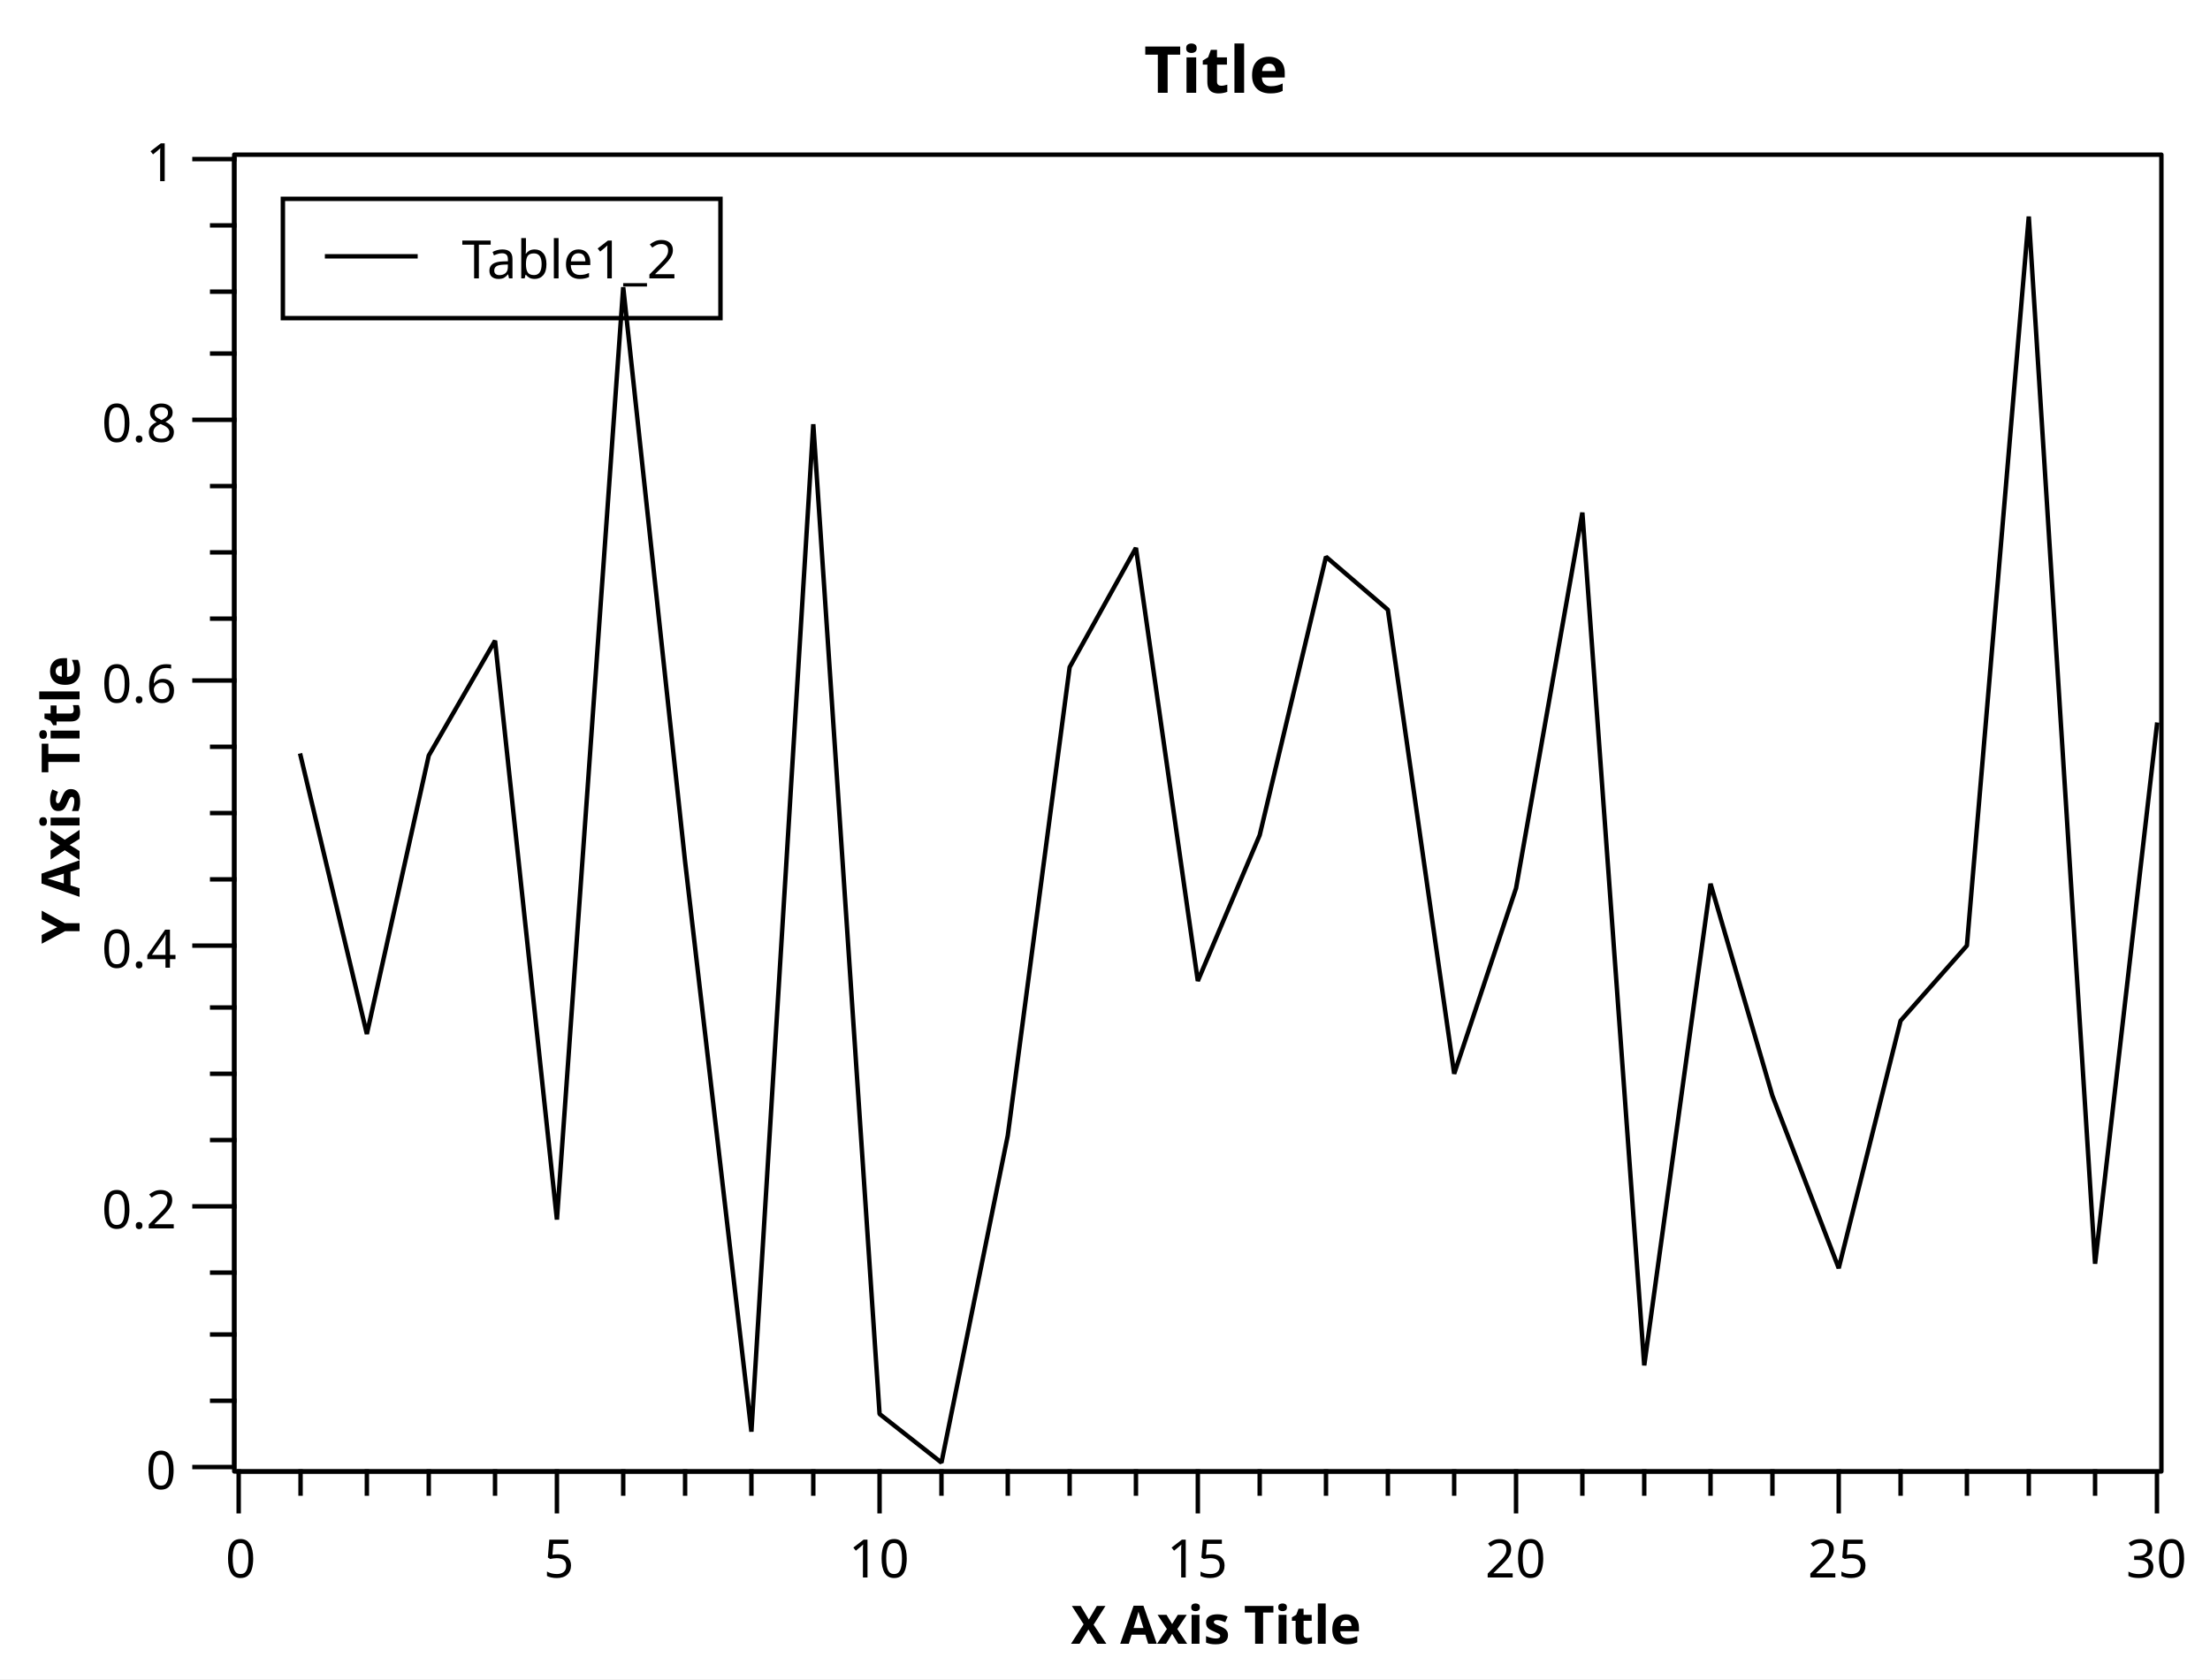
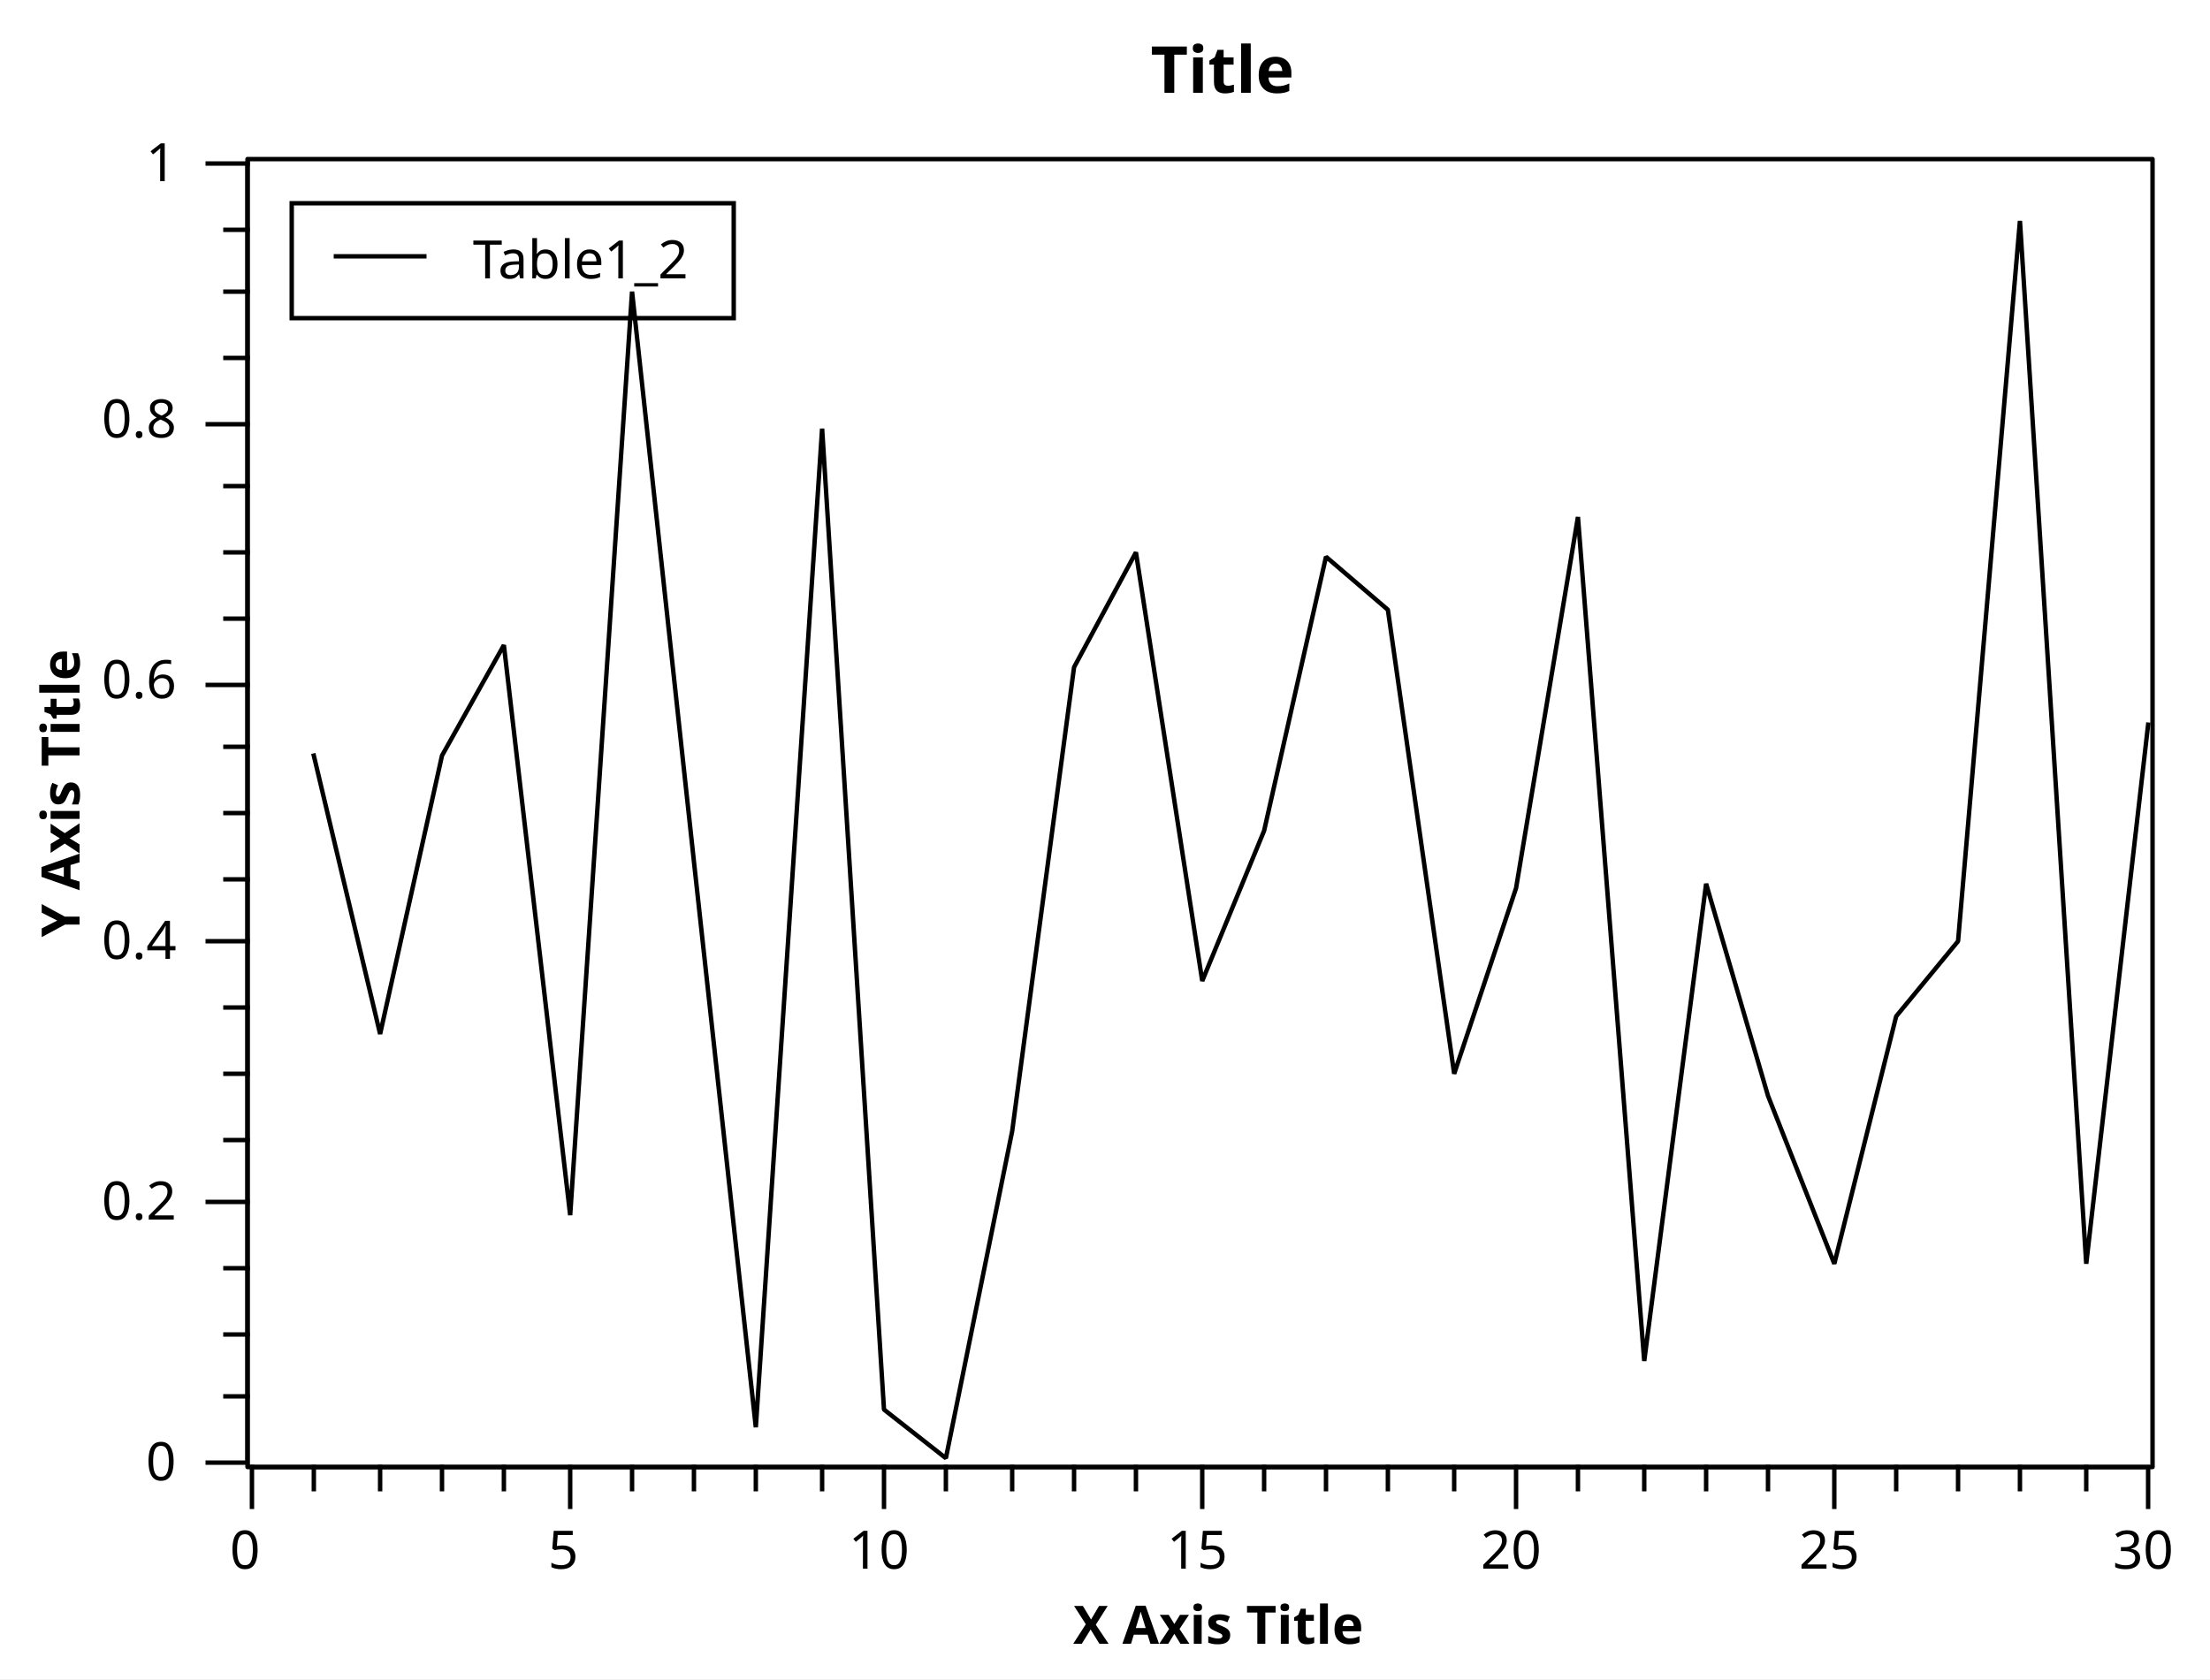
<svg xmlns="http://www.w3.org/2000/svg" width="132.292mm" height="100.542mm" viewBox="0 0 500 380" version="1.2" baseProfile="tiny">
  <defs>
</defs>
  <g fill="none" stroke="black" stroke-width="1" fill-rule="evenodd" stroke-linecap="square" stroke-linejoin="bevel">
    <g fill="#ffffff" fill-opacity="1" stroke="none" transform="matrix(1,0,0,1,0,0)" font-family="Sans Serif" font-size="12" font-weight="400" font-style="normal">
      <path vector-effect="non-scaling-stroke" fill-rule="evenodd" d="M0,0 L500,0 L500,380 L0,380 L0,0" />
    </g>
    <g fill="none" stroke="#000000" stroke-opacity="1" stroke-width="1" stroke-linecap="square" stroke-linejoin="bevel" transform="matrix(1,0,0,1,0,0)" font-family="Sans Serif" font-size="12" font-weight="400" font-style="normal">
</g>
    <g fill="#ffffff" fill-opacity="1" stroke="none" transform="matrix(1,0,0,1,0,0)" font-family="Sans Serif" font-size="12" font-weight="400" font-style="normal">
      <path vector-effect="non-scaling-stroke" fill-rule="evenodd" d="M5,5 L495,5 L495,375 L5,375 L5,5" />
    </g>
    <g fill="none" stroke="#000000" stroke-opacity="1" stroke-width="1" stroke-linecap="square" stroke-linejoin="bevel" transform="matrix(1,0,0,1,0,0)" font-family="Sans Serif" font-size="12" font-weight="400" font-style="normal">
</g>
    <g fill="none" stroke="#141312" stroke-opacity="1" stroke-width="1" stroke-linecap="square" stroke-linejoin="bevel" transform="matrix(1,0,0,1,0,0)" font-family="Roboto" font-size="18.667" font-weight="700" font-style="normal">
</g>
    <g fill="none" stroke="#000000" stroke-opacity="1" stroke-width="1" stroke-linecap="square" stroke-linejoin="bevel" transform="matrix(1,0,0,1,0,0)" font-family="Sans Serif" font-size="14.667" font-weight="700" font-style="normal">
-       <text fill="#000000" fill-opacity="1" stroke="none" xml:space="preserve" x="258.812" y="21" font-family="Sans Serif" font-size="14.667" font-weight="700" font-style="normal">Title</text>
+       <text fill="#000000" fill-opacity="1" stroke="none" xml:space="preserve" x="260.312" y="21" font-family="Sans Serif" font-size="14.667" font-weight="700" font-style="normal">Title</text>
    </g>
    <g fill="none" stroke="#141312" stroke-opacity="1" stroke-width="1" stroke-linecap="square" stroke-linejoin="bevel" transform="matrix(1,0,0,1,0,0)" font-family="Roboto" font-size="18.667" font-weight="700" font-style="normal">
</g>
    <g fill="none" stroke="#000000" stroke-opacity="1" stroke-width="1" stroke-linecap="square" stroke-linejoin="bevel" transform="matrix(0,-1,1,0,5,336)" font-family="Sans Serif" font-size="12" font-weight="400" font-style="normal">
</g>
    <g fill="none" stroke="#000000" stroke-opacity="1" stroke-width="1" stroke-linecap="square" stroke-linejoin="bevel" transform="matrix(0,-1,1,0,5,336)" font-family="Sans Serif" font-size="12" font-weight="700" font-style="normal">
-       <text fill="#000000" fill-opacity="1" stroke="none" xml:space="preserve" x="122.422" y="13" font-family="Sans Serif" font-size="12" font-weight="700" font-style="normal">Y Axis Title</text>
+       <text fill="#000000" fill-opacity="1" stroke="none" xml:space="preserve" x="123.922" y="13" font-family="Sans Serif" font-size="12" font-weight="700" font-style="normal">Y Axis Title</text>
    </g>
    <g fill="none" stroke="#000000" stroke-opacity="1" stroke-width="1" stroke-linecap="square" stroke-linejoin="bevel" transform="matrix(0,-1,1,0,5,336)" font-family="Sans Serif" font-size="12" font-weight="400" font-style="normal">
</g>
    <g fill="none" stroke="#141312" stroke-opacity="1" stroke-width="1" stroke-linecap="square" stroke-linejoin="bevel" transform="matrix(1,0,0,1,0,0)" font-family="Roboto" font-size="18.667" font-weight="700" font-style="normal">
</g>
    <g fill="none" stroke="#141312" stroke-opacity="1" stroke-width="1" stroke-linecap="square" stroke-linejoin="bevel" transform="matrix(1,0,0,1,0,0)" font-family="Sans Serif" font-size="12" font-weight="400" font-style="normal">
</g>
    <g fill="none" stroke="#000000" stroke-opacity="1" stroke-width="1" stroke-linecap="square" stroke-linejoin="bevel" transform="matrix(1,0,0,1,0,0)" font-family="Sans Serif" font-size="12" font-weight="400" font-style="normal">
</g>
-     <g fill="none" stroke="#000000" stroke-opacity="1" stroke-width="1" stroke-linecap="square" stroke-linejoin="bevel" transform="matrix(1,0,0,1,33,327)" font-family="Sans Serif" font-size="12" font-weight="400" font-style="normal">
+     <g fill="none" stroke="#000000" stroke-opacity="1" stroke-width="1" stroke-linecap="square" stroke-linejoin="bevel" transform="matrix(1,0,0,1,33,325)" font-family="Sans Serif" font-size="12" font-weight="400" font-style="normal">
      <text fill="#000000" fill-opacity="1" stroke="none" xml:space="preserve" x="0" y="10" font-family="Sans Serif" font-size="12" font-weight="400" font-style="normal">0</text>
    </g>
-     <g fill="none" stroke="#000000" stroke-opacity="1" stroke-width="1" stroke-linecap="square" stroke-linejoin="bevel" transform="matrix(1,0,0,1,33,327)" font-family="Sans Serif" font-size="12" font-weight="400" font-style="normal">
- </g>
-     <g fill="none" stroke="#000000" stroke-opacity="1" stroke-width="1" stroke-linecap="square" stroke-linejoin="bevel" transform="matrix(1,0,0,1,0,0)" font-family="Sans Serif" font-size="12" font-weight="400" font-style="normal">
- </g>
-     <g fill="none" stroke="#000000" stroke-opacity="1" stroke-width="1" stroke-linecap="square" stroke-linejoin="bevel" transform="matrix(1,0,0,1,23,268)" font-family="Sans Serif" font-size="12" font-weight="400" font-style="normal">
+     <g fill="none" stroke="#000000" stroke-opacity="1" stroke-width="1" stroke-linecap="square" stroke-linejoin="bevel" transform="matrix(1,0,0,1,33,325)" font-family="Sans Serif" font-size="12" font-weight="400" font-style="normal">
+ </g>
+     <g fill="none" stroke="#000000" stroke-opacity="1" stroke-width="1" stroke-linecap="square" stroke-linejoin="bevel" transform="matrix(1,0,0,1,0,0)" font-family="Sans Serif" font-size="12" font-weight="400" font-style="normal">
+ </g>
+     <g fill="none" stroke="#000000" stroke-opacity="1" stroke-width="1" stroke-linecap="square" stroke-linejoin="bevel" transform="matrix(1,0,0,1,23,266)" font-family="Sans Serif" font-size="12" font-weight="400" font-style="normal">
      <text fill="#000000" fill-opacity="1" stroke="none" xml:space="preserve" x="0" y="10" font-family="Sans Serif" font-size="12" font-weight="400" font-style="normal">0.2</text>
    </g>
-     <g fill="none" stroke="#000000" stroke-opacity="1" stroke-width="1" stroke-linecap="square" stroke-linejoin="bevel" transform="matrix(1,0,0,1,23,268)" font-family="Sans Serif" font-size="12" font-weight="400" font-style="normal">
- </g>
-     <g fill="none" stroke="#000000" stroke-opacity="1" stroke-width="1" stroke-linecap="square" stroke-linejoin="bevel" transform="matrix(1,0,0,1,0,0)" font-family="Sans Serif" font-size="12" font-weight="400" font-style="normal">
- </g>
-     <g fill="none" stroke="#000000" stroke-opacity="1" stroke-width="1" stroke-linecap="square" stroke-linejoin="bevel" transform="matrix(1,0,0,1,23,209)" font-family="Sans Serif" font-size="12" font-weight="400" font-style="normal">
+     <g fill="none" stroke="#000000" stroke-opacity="1" stroke-width="1" stroke-linecap="square" stroke-linejoin="bevel" transform="matrix(1,0,0,1,23,266)" font-family="Sans Serif" font-size="12" font-weight="400" font-style="normal">
+ </g>
+     <g fill="none" stroke="#000000" stroke-opacity="1" stroke-width="1" stroke-linecap="square" stroke-linejoin="bevel" transform="matrix(1,0,0,1,0,0)" font-family="Sans Serif" font-size="12" font-weight="400" font-style="normal">
+ </g>
+     <g fill="none" stroke="#000000" stroke-opacity="1" stroke-width="1" stroke-linecap="square" stroke-linejoin="bevel" transform="matrix(1,0,0,1,23,207)" font-family="Sans Serif" font-size="12" font-weight="400" font-style="normal">
      <text fill="#000000" fill-opacity="1" stroke="none" xml:space="preserve" x="0" y="10" font-family="Sans Serif" font-size="12" font-weight="400" font-style="normal">0.4</text>
    </g>
-     <g fill="none" stroke="#000000" stroke-opacity="1" stroke-width="1" stroke-linecap="square" stroke-linejoin="bevel" transform="matrix(1,0,0,1,23,209)" font-family="Sans Serif" font-size="12" font-weight="400" font-style="normal">
- </g>
-     <g fill="none" stroke="#000000" stroke-opacity="1" stroke-width="1" stroke-linecap="square" stroke-linejoin="bevel" transform="matrix(1,0,0,1,0,0)" font-family="Sans Serif" font-size="12" font-weight="400" font-style="normal">
- </g>
-     <g fill="none" stroke="#000000" stroke-opacity="1" stroke-width="1" stroke-linecap="square" stroke-linejoin="bevel" transform="matrix(1,0,0,1,23,149)" font-family="Sans Serif" font-size="12" font-weight="400" font-style="normal">
+     <g fill="none" stroke="#000000" stroke-opacity="1" stroke-width="1" stroke-linecap="square" stroke-linejoin="bevel" transform="matrix(1,0,0,1,23,207)" font-family="Sans Serif" font-size="12" font-weight="400" font-style="normal">
+ </g>
+     <g fill="none" stroke="#000000" stroke-opacity="1" stroke-width="1" stroke-linecap="square" stroke-linejoin="bevel" transform="matrix(1,0,0,1,0,0)" font-family="Sans Serif" font-size="12" font-weight="400" font-style="normal">
+ </g>
+     <g fill="none" stroke="#000000" stroke-opacity="1" stroke-width="1" stroke-linecap="square" stroke-linejoin="bevel" transform="matrix(1,0,0,1,23,148)" font-family="Sans Serif" font-size="12" font-weight="400" font-style="normal">
      <text fill="#000000" fill-opacity="1" stroke="none" xml:space="preserve" x="0" y="10" font-family="Sans Serif" font-size="12" font-weight="400" font-style="normal">0.6</text>
    </g>
-     <g fill="none" stroke="#000000" stroke-opacity="1" stroke-width="1" stroke-linecap="square" stroke-linejoin="bevel" transform="matrix(1,0,0,1,23,149)" font-family="Sans Serif" font-size="12" font-weight="400" font-style="normal">
- </g>
-     <g fill="none" stroke="#000000" stroke-opacity="1" stroke-width="1" stroke-linecap="square" stroke-linejoin="bevel" transform="matrix(1,0,0,1,0,0)" font-family="Sans Serif" font-size="12" font-weight="400" font-style="normal">
- </g>
-     <g fill="none" stroke="#000000" stroke-opacity="1" stroke-width="1" stroke-linecap="square" stroke-linejoin="bevel" transform="matrix(1,0,0,1,23,90)" font-family="Sans Serif" font-size="12" font-weight="400" font-style="normal">
+     <g fill="none" stroke="#000000" stroke-opacity="1" stroke-width="1" stroke-linecap="square" stroke-linejoin="bevel" transform="matrix(1,0,0,1,23,148)" font-family="Sans Serif" font-size="12" font-weight="400" font-style="normal">
+ </g>
+     <g fill="none" stroke="#000000" stroke-opacity="1" stroke-width="1" stroke-linecap="square" stroke-linejoin="bevel" transform="matrix(1,0,0,1,0,0)" font-family="Sans Serif" font-size="12" font-weight="400" font-style="normal">
+ </g>
+     <g fill="none" stroke="#000000" stroke-opacity="1" stroke-width="1" stroke-linecap="square" stroke-linejoin="bevel" transform="matrix(1,0,0,1,23,89)" font-family="Sans Serif" font-size="12" font-weight="400" font-style="normal">
      <text fill="#000000" fill-opacity="1" stroke="none" xml:space="preserve" x="0" y="10" font-family="Sans Serif" font-size="12" font-weight="400" font-style="normal">0.8</text>
    </g>
-     <g fill="none" stroke="#000000" stroke-opacity="1" stroke-width="1" stroke-linecap="square" stroke-linejoin="bevel" transform="matrix(1,0,0,1,23,90)" font-family="Sans Serif" font-size="12" font-weight="400" font-style="normal">
+     <g fill="none" stroke="#000000" stroke-opacity="1" stroke-width="1" stroke-linecap="square" stroke-linejoin="bevel" transform="matrix(1,0,0,1,23,89)" font-family="Sans Serif" font-size="12" font-weight="400" font-style="normal">
</g>
    <g fill="none" stroke="#000000" stroke-opacity="1" stroke-width="1" stroke-linecap="square" stroke-linejoin="bevel" transform="matrix(1,0,0,1,0,0)" font-family="Sans Serif" font-size="12" font-weight="400" font-style="normal">
</g>
    <g fill="none" stroke="#000000" stroke-opacity="1" stroke-width="1" stroke-linecap="square" stroke-linejoin="bevel" transform="matrix(1,0,0,1,33,31)" font-family="Sans Serif" font-size="12" font-weight="400" font-style="normal">
      <text fill="#000000" fill-opacity="1" stroke="none" xml:space="preserve" x="0" y="10" font-family="Sans Serif" font-size="12" font-weight="400" font-style="normal">1</text>
    </g>
    <g fill="none" stroke="#000000" stroke-opacity="1" stroke-width="1" stroke-linecap="square" stroke-linejoin="bevel" transform="matrix(1,0,0,1,33,31)" font-family="Sans Serif" font-size="12" font-weight="400" font-style="normal">
</g>
    <g fill="none" stroke="#000000" stroke-opacity="1" stroke-width="1" stroke-linecap="square" stroke-linejoin="bevel" transform="matrix(1,0,0,1,0,0)" font-family="Sans Serif" font-size="12" font-weight="400" font-style="normal">
</g>
    <g fill="none" stroke="#141312" stroke-opacity="1" stroke-width="1" stroke-linecap="square" stroke-linejoin="bevel" transform="matrix(1,0,0,1,0,0)" font-family="Sans Serif" font-size="12" font-weight="400" font-style="normal">
</g>
    <g fill="none" stroke="#000000" stroke-opacity="1" stroke-width="1" stroke-linecap="square" stroke-linejoin="bevel" transform="matrix(1,0,0,1,0,0)" font-family="Sans Serif" font-size="12" font-weight="400" font-style="normal">
-       <polyline fill="none" vector-effect="none" points="53,317 48,317 " />
-       <polyline fill="none" vector-effect="none" points="53,288 48,288 " />
-       <polyline fill="none" vector-effect="none" points="53,258 48,258 " />
-       <polyline fill="none" vector-effect="none" points="53,228 48,228 " />
-       <polyline fill="none" vector-effect="none" points="53,199 48,199 " />
-       <polyline fill="none" vector-effect="none" points="53,169 48,169 " />
-       <polyline fill="none" vector-effect="none" points="53,140 48,140 " />
-       <polyline fill="none" vector-effect="none" points="53,110 48,110 " />
-       <polyline fill="none" vector-effect="none" points="53,80 48,80 " />
-       <polyline fill="none" vector-effect="none" points="53,51 48,51 " />
-       <polyline fill="none" vector-effect="none" points="53,302 48,302 " />
-       <polyline fill="none" vector-effect="none" points="53,243 48,243 " />
-       <polyline fill="none" vector-effect="none" points="53,184 48,184 " />
-       <polyline fill="none" vector-effect="none" points="53,125 48,125 " />
-       <polyline fill="none" vector-effect="none" points="53,66 48,66 " />
-       <polyline fill="none" vector-effect="none" points="53,332 44,332 " />
-       <polyline fill="none" vector-effect="none" points="53,273 44,273 " />
-       <polyline fill="none" vector-effect="none" points="53,214 44,214 " />
-       <polyline fill="none" vector-effect="none" points="53,154 44,154 " />
-       <polyline fill="none" vector-effect="none" points="53,95 44,95 " />
-       <polyline fill="none" vector-effect="none" points="53,36 44,36 " />
-     </g>
-     <g fill="none" stroke="#141312" stroke-opacity="1" stroke-width="1" stroke-linecap="square" stroke-linejoin="bevel" transform="matrix(1,0,0,1,0,0)" font-family="Sans Serif" font-size="12" font-weight="400" font-style="normal">
- </g>
-     <g fill="none" stroke="#000000" stroke-opacity="1" stroke-width="1" stroke-linecap="square" stroke-linejoin="bevel" transform="matrix(1,0,0,1,0,0)" font-family="Sans Serif" font-size="12" font-weight="400" font-style="normal">
-       <polyline fill="none" vector-effect="none" points="53,36 53,331 " />
-     </g>
-     <g fill="none" stroke="#141312" stroke-opacity="1" stroke-width="1" stroke-linecap="square" stroke-linejoin="bevel" transform="matrix(1,0,0,1,0,0)" font-family="Sans Serif" font-size="12" font-weight="400" font-style="normal">
- </g>
-     <g fill="none" stroke="#141312" stroke-opacity="1" stroke-width="1" stroke-linecap="square" stroke-linejoin="bevel" transform="matrix(1,0,0,1,0,0)" font-family="Roboto" font-size="18.667" font-weight="700" font-style="normal">
- </g>
-     <g fill="none" stroke="#000000" stroke-opacity="1" stroke-width="1" stroke-linecap="square" stroke-linejoin="bevel" transform="matrix(1,0,0,1,51,333)" font-family="Sans Serif" font-size="12" font-weight="400" font-style="normal">
- </g>
-     <g fill="none" stroke="#000000" stroke-opacity="1" stroke-width="1" stroke-linecap="square" stroke-linejoin="bevel" transform="matrix(1,0,0,1,51,333)" font-family="Sans Serif" font-size="12" font-weight="700" font-style="normal">
-       <text fill="#000000" fill-opacity="1" stroke="none" xml:space="preserve" x="191.312" y="39" font-family="Sans Serif" font-size="12" font-weight="700" font-style="normal">X Axis Title</text>
-     </g>
-     <g fill="none" stroke="#000000" stroke-opacity="1" stroke-width="1" stroke-linecap="square" stroke-linejoin="bevel" transform="matrix(1,0,0,1,51,333)" font-family="Sans Serif" font-size="12" font-weight="400" font-style="normal">
- </g>
-     <g fill="none" stroke="#141312" stroke-opacity="1" stroke-width="1" stroke-linecap="square" stroke-linejoin="bevel" transform="matrix(1,0,0,1,0,0)" font-family="Roboto" font-size="18.667" font-weight="700" font-style="normal">
- </g>
-     <g fill="none" stroke="#141312" stroke-opacity="1" stroke-width="1" stroke-linecap="square" stroke-linejoin="bevel" transform="matrix(1,0,0,1,0,0)" font-family="Sans Serif" font-size="12" font-weight="400" font-style="normal">
- </g>
-     <g fill="none" stroke="#000000" stroke-opacity="1" stroke-width="1" stroke-linecap="square" stroke-linejoin="bevel" transform="matrix(1,0,0,1,0,0)" font-family="Sans Serif" font-size="12" font-weight="400" font-style="normal">
- </g>
-     <g fill="none" stroke="#000000" stroke-opacity="1" stroke-width="1" stroke-linecap="square" stroke-linejoin="bevel" transform="matrix(1,0,0,1,51,347)" font-family="Sans Serif" font-size="12" font-weight="400" font-style="normal">
+       <polyline fill="none" vector-effect="none" points="56,316 51,316 " />
+       <polyline fill="none" vector-effect="none" points="56,287 51,287 " />
+       <polyline fill="none" vector-effect="none" points="56,258 51,258 " />
+       <polyline fill="none" vector-effect="none" points="56,228 51,228 " />
+       <polyline fill="none" vector-effect="none" points="56,199 51,199 " />
+       <polyline fill="none" vector-effect="none" points="56,169 51,169 " />
+       <polyline fill="none" vector-effect="none" points="56,140 51,140 " />
+       <polyline fill="none" vector-effect="none" points="56,110 51,110 " />
+       <polyline fill="none" vector-effect="none" points="56,81 51,81 " />
+       <polyline fill="none" vector-effect="none" points="56,52 51,52 " />
+       <polyline fill="none" vector-effect="none" points="56,302 51,302 " />
+       <polyline fill="none" vector-effect="none" points="56,243 51,243 " />
+       <polyline fill="none" vector-effect="none" points="56,184 51,184 " />
+       <polyline fill="none" vector-effect="none" points="56,125 51,125 " />
+       <polyline fill="none" vector-effect="none" points="56,66 51,66 " />
+       <polyline fill="none" vector-effect="none" points="56,331 47,331 " />
+       <polyline fill="none" vector-effect="none" points="56,272 47,272 " />
+       <polyline fill="none" vector-effect="none" points="56,213 47,213 " />
+       <polyline fill="none" vector-effect="none" points="56,155 47,155 " />
+       <polyline fill="none" vector-effect="none" points="56,96 47,96 " />
+       <polyline fill="none" vector-effect="none" points="56,37 47,37 " />
+     </g>
+     <g fill="none" stroke="#141312" stroke-opacity="1" stroke-width="1" stroke-linecap="square" stroke-linejoin="bevel" transform="matrix(1,0,0,1,0,0)" font-family="Sans Serif" font-size="12" font-weight="400" font-style="normal">
+ </g>
+     <g fill="none" stroke="#000000" stroke-opacity="1" stroke-width="1" stroke-linecap="square" stroke-linejoin="bevel" transform="matrix(1,0,0,1,0,0)" font-family="Sans Serif" font-size="12" font-weight="400" font-style="normal">
+       <polyline fill="none" vector-effect="none" points="56,37 56,330 " />
+     </g>
+     <g fill="none" stroke="#141312" stroke-opacity="1" stroke-width="1" stroke-linecap="square" stroke-linejoin="bevel" transform="matrix(1,0,0,1,0,0)" font-family="Sans Serif" font-size="12" font-weight="400" font-style="normal">
+ </g>
+     <g fill="none" stroke="#141312" stroke-opacity="1" stroke-width="1" stroke-linecap="square" stroke-linejoin="bevel" transform="matrix(1,0,0,1,0,0)" font-family="Roboto" font-size="18.667" font-weight="700" font-style="normal">
+ </g>
+     <g fill="none" stroke="#000000" stroke-opacity="1" stroke-width="1" stroke-linecap="square" stroke-linejoin="bevel" transform="matrix(1,0,0,1,52,332)" font-family="Sans Serif" font-size="12" font-weight="400" font-style="normal">
+ </g>
+     <g fill="none" stroke="#000000" stroke-opacity="1" stroke-width="1" stroke-linecap="square" stroke-linejoin="bevel" transform="matrix(1,0,0,1,52,332)" font-family="Sans Serif" font-size="12" font-weight="700" font-style="normal">
+       <text fill="#000000" fill-opacity="1" stroke="none" xml:space="preserve" x="190.812" y="40" font-family="Sans Serif" font-size="12" font-weight="700" font-style="normal">X Axis Title</text>
+     </g>
+     <g fill="none" stroke="#000000" stroke-opacity="1" stroke-width="1" stroke-linecap="square" stroke-linejoin="bevel" transform="matrix(1,0,0,1,52,332)" font-family="Sans Serif" font-size="12" font-weight="400" font-style="normal">
+ </g>
+     <g fill="none" stroke="#141312" stroke-opacity="1" stroke-width="1" stroke-linecap="square" stroke-linejoin="bevel" transform="matrix(1,0,0,1,0,0)" font-family="Roboto" font-size="18.667" font-weight="700" font-style="normal">
+ </g>
+     <g fill="none" stroke="#141312" stroke-opacity="1" stroke-width="1" stroke-linecap="square" stroke-linejoin="bevel" transform="matrix(1,0,0,1,0,0)" font-family="Sans Serif" font-size="12" font-weight="400" font-style="normal">
+ </g>
+     <g fill="none" stroke="#000000" stroke-opacity="1" stroke-width="1" stroke-linecap="square" stroke-linejoin="bevel" transform="matrix(1,0,0,1,0,0)" font-family="Sans Serif" font-size="12" font-weight="400" font-style="normal">
+ </g>
+     <g fill="none" stroke="#000000" stroke-opacity="1" stroke-width="1" stroke-linecap="square" stroke-linejoin="bevel" transform="matrix(1,0,0,1,52,345)" font-family="Sans Serif" font-size="12" font-weight="400" font-style="normal">
      <text fill="#000000" fill-opacity="1" stroke="none" xml:space="preserve" x="0" y="10" font-family="Sans Serif" font-size="12" font-weight="400" font-style="normal">0</text>
    </g>
-     <g fill="none" stroke="#000000" stroke-opacity="1" stroke-width="1" stroke-linecap="square" stroke-linejoin="bevel" transform="matrix(1,0,0,1,51,347)" font-family="Sans Serif" font-size="12" font-weight="400" font-style="normal">
- </g>
-     <g fill="none" stroke="#000000" stroke-opacity="1" stroke-width="1" stroke-linecap="square" stroke-linejoin="bevel" transform="matrix(1,0,0,1,0,0)" font-family="Sans Serif" font-size="12" font-weight="400" font-style="normal">
- </g>
-     <g fill="none" stroke="#000000" stroke-opacity="1" stroke-width="1" stroke-linecap="square" stroke-linejoin="bevel" transform="matrix(1,0,0,1,123,347)" font-family="Sans Serif" font-size="12" font-weight="400" font-style="normal">
+     <g fill="none" stroke="#000000" stroke-opacity="1" stroke-width="1" stroke-linecap="square" stroke-linejoin="bevel" transform="matrix(1,0,0,1,52,345)" font-family="Sans Serif" font-size="12" font-weight="400" font-style="normal">
+ </g>
+     <g fill="none" stroke="#000000" stroke-opacity="1" stroke-width="1" stroke-linecap="square" stroke-linejoin="bevel" transform="matrix(1,0,0,1,0,0)" font-family="Sans Serif" font-size="12" font-weight="400" font-style="normal">
+ </g>
+     <g fill="none" stroke="#000000" stroke-opacity="1" stroke-width="1" stroke-linecap="square" stroke-linejoin="bevel" transform="matrix(1,0,0,1,124,345)" font-family="Sans Serif" font-size="12" font-weight="400" font-style="normal">
      <text fill="#000000" fill-opacity="1" stroke="none" xml:space="preserve" x="0" y="10" font-family="Sans Serif" font-size="12" font-weight="400" font-style="normal">5</text>
    </g>
-     <g fill="none" stroke="#000000" stroke-opacity="1" stroke-width="1" stroke-linecap="square" stroke-linejoin="bevel" transform="matrix(1,0,0,1,123,347)" font-family="Sans Serif" font-size="12" font-weight="400" font-style="normal">
- </g>
-     <g fill="none" stroke="#000000" stroke-opacity="1" stroke-width="1" stroke-linecap="square" stroke-linejoin="bevel" transform="matrix(1,0,0,1,0,0)" font-family="Sans Serif" font-size="12" font-weight="400" font-style="normal">
- </g>
-     <g fill="none" stroke="#000000" stroke-opacity="1" stroke-width="1" stroke-linecap="square" stroke-linejoin="bevel" transform="matrix(1,0,0,1,192,347)" font-family="Sans Serif" font-size="12" font-weight="400" font-style="normal">
+     <g fill="none" stroke="#000000" stroke-opacity="1" stroke-width="1" stroke-linecap="square" stroke-linejoin="bevel" transform="matrix(1,0,0,1,124,345)" font-family="Sans Serif" font-size="12" font-weight="400" font-style="normal">
+ </g>
+     <g fill="none" stroke="#000000" stroke-opacity="1" stroke-width="1" stroke-linecap="square" stroke-linejoin="bevel" transform="matrix(1,0,0,1,0,0)" font-family="Sans Serif" font-size="12" font-weight="400" font-style="normal">
+ </g>
+     <g fill="none" stroke="#000000" stroke-opacity="1" stroke-width="1" stroke-linecap="square" stroke-linejoin="bevel" transform="matrix(1,0,0,1,192,345)" font-family="Sans Serif" font-size="12" font-weight="400" font-style="normal">
      <text fill="#000000" fill-opacity="1" stroke="none" xml:space="preserve" x="0" y="10" font-family="Sans Serif" font-size="12" font-weight="400" font-style="normal">10</text>
    </g>
-     <g fill="none" stroke="#000000" stroke-opacity="1" stroke-width="1" stroke-linecap="square" stroke-linejoin="bevel" transform="matrix(1,0,0,1,192,347)" font-family="Sans Serif" font-size="12" font-weight="400" font-style="normal">
- </g>
-     <g fill="none" stroke="#000000" stroke-opacity="1" stroke-width="1" stroke-linecap="square" stroke-linejoin="bevel" transform="matrix(1,0,0,1,0,0)" font-family="Sans Serif" font-size="12" font-weight="400" font-style="normal">
- </g>
-     <g fill="none" stroke="#000000" stroke-opacity="1" stroke-width="1" stroke-linecap="square" stroke-linejoin="bevel" transform="matrix(1,0,0,1,264,347)" font-family="Sans Serif" font-size="12" font-weight="400" font-style="normal">
+     <g fill="none" stroke="#000000" stroke-opacity="1" stroke-width="1" stroke-linecap="square" stroke-linejoin="bevel" transform="matrix(1,0,0,1,192,345)" font-family="Sans Serif" font-size="12" font-weight="400" font-style="normal">
+ </g>
+     <g fill="none" stroke="#000000" stroke-opacity="1" stroke-width="1" stroke-linecap="square" stroke-linejoin="bevel" transform="matrix(1,0,0,1,0,0)" font-family="Sans Serif" font-size="12" font-weight="400" font-style="normal">
+ </g>
+     <g fill="none" stroke="#000000" stroke-opacity="1" stroke-width="1" stroke-linecap="square" stroke-linejoin="bevel" transform="matrix(1,0,0,1,264,345)" font-family="Sans Serif" font-size="12" font-weight="400" font-style="normal">
      <text fill="#000000" fill-opacity="1" stroke="none" xml:space="preserve" x="0" y="10" font-family="Sans Serif" font-size="12" font-weight="400" font-style="normal">15</text>
    </g>
-     <g fill="none" stroke="#000000" stroke-opacity="1" stroke-width="1" stroke-linecap="square" stroke-linejoin="bevel" transform="matrix(1,0,0,1,264,347)" font-family="Sans Serif" font-size="12" font-weight="400" font-style="normal">
- </g>
-     <g fill="none" stroke="#000000" stroke-opacity="1" stroke-width="1" stroke-linecap="square" stroke-linejoin="bevel" transform="matrix(1,0,0,1,0,0)" font-family="Sans Serif" font-size="12" font-weight="400" font-style="normal">
- </g>
-     <g fill="none" stroke="#000000" stroke-opacity="1" stroke-width="1" stroke-linecap="square" stroke-linejoin="bevel" transform="matrix(1,0,0,1,336,347)" font-family="Sans Serif" font-size="12" font-weight="400" font-style="normal">
+     <g fill="none" stroke="#000000" stroke-opacity="1" stroke-width="1" stroke-linecap="square" stroke-linejoin="bevel" transform="matrix(1,0,0,1,264,345)" font-family="Sans Serif" font-size="12" font-weight="400" font-style="normal">
+ </g>
+     <g fill="none" stroke="#000000" stroke-opacity="1" stroke-width="1" stroke-linecap="square" stroke-linejoin="bevel" transform="matrix(1,0,0,1,0,0)" font-family="Sans Serif" font-size="12" font-weight="400" font-style="normal">
+ </g>
+     <g fill="none" stroke="#000000" stroke-opacity="1" stroke-width="1" stroke-linecap="square" stroke-linejoin="bevel" transform="matrix(1,0,0,1,335,345)" font-family="Sans Serif" font-size="12" font-weight="400" font-style="normal">
      <text fill="#000000" fill-opacity="1" stroke="none" xml:space="preserve" x="0" y="10" font-family="Sans Serif" font-size="12" font-weight="400" font-style="normal">20</text>
    </g>
-     <g fill="none" stroke="#000000" stroke-opacity="1" stroke-width="1" stroke-linecap="square" stroke-linejoin="bevel" transform="matrix(1,0,0,1,336,347)" font-family="Sans Serif" font-size="12" font-weight="400" font-style="normal">
- </g>
-     <g fill="none" stroke="#000000" stroke-opacity="1" stroke-width="1" stroke-linecap="square" stroke-linejoin="bevel" transform="matrix(1,0,0,1,0,0)" font-family="Sans Serif" font-size="12" font-weight="400" font-style="normal">
- </g>
-     <g fill="none" stroke="#000000" stroke-opacity="1" stroke-width="1" stroke-linecap="square" stroke-linejoin="bevel" transform="matrix(1,0,0,1,409,347)" font-family="Sans Serif" font-size="12" font-weight="400" font-style="normal">
+     <g fill="none" stroke="#000000" stroke-opacity="1" stroke-width="1" stroke-linecap="square" stroke-linejoin="bevel" transform="matrix(1,0,0,1,335,345)" font-family="Sans Serif" font-size="12" font-weight="400" font-style="normal">
+ </g>
+     <g fill="none" stroke="#000000" stroke-opacity="1" stroke-width="1" stroke-linecap="square" stroke-linejoin="bevel" transform="matrix(1,0,0,1,0,0)" font-family="Sans Serif" font-size="12" font-weight="400" font-style="normal">
+ </g>
+     <g fill="none" stroke="#000000" stroke-opacity="1" stroke-width="1" stroke-linecap="square" stroke-linejoin="bevel" transform="matrix(1,0,0,1,407,345)" font-family="Sans Serif" font-size="12" font-weight="400" font-style="normal">
      <text fill="#000000" fill-opacity="1" stroke="none" xml:space="preserve" x="0" y="10" font-family="Sans Serif" font-size="12" font-weight="400" font-style="normal">25</text>
    </g>
-     <g fill="none" stroke="#000000" stroke-opacity="1" stroke-width="1" stroke-linecap="square" stroke-linejoin="bevel" transform="matrix(1,0,0,1,409,347)" font-family="Sans Serif" font-size="12" font-weight="400" font-style="normal">
- </g>
-     <g fill="none" stroke="#000000" stroke-opacity="1" stroke-width="1" stroke-linecap="square" stroke-linejoin="bevel" transform="matrix(1,0,0,1,0,0)" font-family="Sans Serif" font-size="12" font-weight="400" font-style="normal">
- </g>
-     <g fill="none" stroke="#000000" stroke-opacity="1" stroke-width="1" stroke-linecap="square" stroke-linejoin="bevel" transform="matrix(1,0,0,1,481,347)" font-family="Sans Serif" font-size="12" font-weight="400" font-style="normal">
+     <g fill="none" stroke="#000000" stroke-opacity="1" stroke-width="1" stroke-linecap="square" stroke-linejoin="bevel" transform="matrix(1,0,0,1,407,345)" font-family="Sans Serif" font-size="12" font-weight="400" font-style="normal">
+ </g>
+     <g fill="none" stroke="#000000" stroke-opacity="1" stroke-width="1" stroke-linecap="square" stroke-linejoin="bevel" transform="matrix(1,0,0,1,0,0)" font-family="Sans Serif" font-size="12" font-weight="400" font-style="normal">
+ </g>
+     <g fill="none" stroke="#000000" stroke-opacity="1" stroke-width="1" stroke-linecap="square" stroke-linejoin="bevel" transform="matrix(1,0,0,1,478,345)" font-family="Sans Serif" font-size="12" font-weight="400" font-style="normal">
      <text fill="#000000" fill-opacity="1" stroke="none" xml:space="preserve" x="0" y="10" font-family="Sans Serif" font-size="12" font-weight="400" font-style="normal">30</text>
    </g>
-     <g fill="none" stroke="#000000" stroke-opacity="1" stroke-width="1" stroke-linecap="square" stroke-linejoin="bevel" transform="matrix(1,0,0,1,481,347)" font-family="Sans Serif" font-size="12" font-weight="400" font-style="normal">
- </g>
-     <g fill="none" stroke="#000000" stroke-opacity="1" stroke-width="1" stroke-linecap="square" stroke-linejoin="bevel" transform="matrix(1,0,0,1,0,0)" font-family="Sans Serif" font-size="12" font-weight="400" font-style="normal">
- </g>
-     <g fill="none" stroke="#141312" stroke-opacity="1" stroke-width="1" stroke-linecap="square" stroke-linejoin="bevel" transform="matrix(1,0,0,1,0,0)" font-family="Sans Serif" font-size="12" font-weight="400" font-style="normal">
- </g>
-     <g fill="none" stroke="#000000" stroke-opacity="1" stroke-width="1" stroke-linecap="square" stroke-linejoin="bevel" transform="matrix(1,0,0,1,0,0)" font-family="Sans Serif" font-size="12" font-weight="400" font-style="normal">
-       <polyline fill="none" vector-effect="none" points="68,333 68,338 " />
-       <polyline fill="none" vector-effect="none" points="83,333 83,338 " />
-       <polyline fill="none" vector-effect="none" points="97,333 97,338 " />
-       <polyline fill="none" vector-effect="none" points="112,333 112,338 " />
-       <polyline fill="none" vector-effect="none" points="141,333 141,338 " />
-       <polyline fill="none" vector-effect="none" points="155,333 155,338 " />
-       <polyline fill="none" vector-effect="none" points="170,333 170,338 " />
-       <polyline fill="none" vector-effect="none" points="184,333 184,338 " />
-       <polyline fill="none" vector-effect="none" points="213,333 213,338 " />
-       <polyline fill="none" vector-effect="none" points="228,333 228,338 " />
-       <polyline fill="none" vector-effect="none" points="242,333 242,338 " />
-       <polyline fill="none" vector-effect="none" points="257,333 257,338 " />
-       <polyline fill="none" vector-effect="none" points="285,333 285,338 " />
-       <polyline fill="none" vector-effect="none" points="300,333 300,338 " />
-       <polyline fill="none" vector-effect="none" points="314,333 314,338 " />
-       <polyline fill="none" vector-effect="none" points="329,333 329,338 " />
-       <polyline fill="none" vector-effect="none" points="358,333 358,338 " />
-       <polyline fill="none" vector-effect="none" points="372,333 372,338 " />
-       <polyline fill="none" vector-effect="none" points="387,333 387,338 " />
-       <polyline fill="none" vector-effect="none" points="401,333 401,338 " />
-       <polyline fill="none" vector-effect="none" points="430,333 430,338 " />
-       <polyline fill="none" vector-effect="none" points="445,333 445,338 " />
-       <polyline fill="none" vector-effect="none" points="459,333 459,338 " />
-       <polyline fill="none" vector-effect="none" points="474,333 474,338 " />
-       <polyline fill="none" vector-effect="none" points="54,333 54,342 " />
-       <polyline fill="none" vector-effect="none" points="126,333 126,342 " />
-       <polyline fill="none" vector-effect="none" points="199,333 199,342 " />
-       <polyline fill="none" vector-effect="none" points="271,333 271,342 " />
-       <polyline fill="none" vector-effect="none" points="343,333 343,342 " />
-       <polyline fill="none" vector-effect="none" points="416,333 416,342 " />
-       <polyline fill="none" vector-effect="none" points="488,333 488,342 " />
-     </g>
-     <g fill="none" stroke="#141312" stroke-opacity="1" stroke-width="1" stroke-linecap="square" stroke-linejoin="bevel" transform="matrix(1,0,0,1,0,0)" font-family="Sans Serif" font-size="12" font-weight="400" font-style="normal">
- </g>
-     <g fill="none" stroke="#000000" stroke-opacity="1" stroke-width="1" stroke-linecap="square" stroke-linejoin="bevel" transform="matrix(1,0,0,1,0,0)" font-family="Sans Serif" font-size="12" font-weight="400" font-style="normal">
-       <polyline fill="none" vector-effect="none" points="54,333 487,333 " />
+     <g fill="none" stroke="#000000" stroke-opacity="1" stroke-width="1" stroke-linecap="square" stroke-linejoin="bevel" transform="matrix(1,0,0,1,478,345)" font-family="Sans Serif" font-size="12" font-weight="400" font-style="normal">
+ </g>
+     <g fill="none" stroke="#000000" stroke-opacity="1" stroke-width="1" stroke-linecap="square" stroke-linejoin="bevel" transform="matrix(1,0,0,1,0,0)" font-family="Sans Serif" font-size="12" font-weight="400" font-style="normal">
+ </g>
+     <g fill="none" stroke="#141312" stroke-opacity="1" stroke-width="1" stroke-linecap="square" stroke-linejoin="bevel" transform="matrix(1,0,0,1,0,0)" font-family="Sans Serif" font-size="12" font-weight="400" font-style="normal">
+ </g>
+     <g fill="none" stroke="#000000" stroke-opacity="1" stroke-width="1" stroke-linecap="square" stroke-linejoin="bevel" transform="matrix(1,0,0,1,0,0)" font-family="Sans Serif" font-size="12" font-weight="400" font-style="normal">
+       <polyline fill="none" vector-effect="none" points="71,332 71,337 " />
+       <polyline fill="none" vector-effect="none" points="86,332 86,337 " />
+       <polyline fill="none" vector-effect="none" points="100,332 100,337 " />
+       <polyline fill="none" vector-effect="none" points="114,332 114,337 " />
+       <polyline fill="none" vector-effect="none" points="143,332 143,337 " />
+       <polyline fill="none" vector-effect="none" points="157,332 157,337 " />
+       <polyline fill="none" vector-effect="none" points="171,332 171,337 " />
+       <polyline fill="none" vector-effect="none" points="186,332 186,337 " />
+       <polyline fill="none" vector-effect="none" points="214,332 214,337 " />
+       <polyline fill="none" vector-effect="none" points="229,332 229,337 " />
+       <polyline fill="none" vector-effect="none" points="243,332 243,337 " />
+       <polyline fill="none" vector-effect="none" points="257,332 257,337 " />
+       <polyline fill="none" vector-effect="none" points="286,332 286,337 " />
+       <polyline fill="none" vector-effect="none" points="300,332 300,337 " />
+       <polyline fill="none" vector-effect="none" points="314,332 314,337 " />
+       <polyline fill="none" vector-effect="none" points="329,332 329,337 " />
+       <polyline fill="none" vector-effect="none" points="357,332 357,337 " />
+       <polyline fill="none" vector-effect="none" points="372,332 372,337 " />
+       <polyline fill="none" vector-effect="none" points="386,332 386,337 " />
+       <polyline fill="none" vector-effect="none" points="400,332 400,337 " />
+       <polyline fill="none" vector-effect="none" points="429,332 429,337 " />
+       <polyline fill="none" vector-effect="none" points="443,332 443,337 " />
+       <polyline fill="none" vector-effect="none" points="457,332 457,337 " />
+       <polyline fill="none" vector-effect="none" points="472,332 472,337 " />
+       <polyline fill="none" vector-effect="none" points="57,332 57,341 " />
+       <polyline fill="none" vector-effect="none" points="129,332 129,341 " />
+       <polyline fill="none" vector-effect="none" points="200,332 200,341 " />
+       <polyline fill="none" vector-effect="none" points="272,332 272,341 " />
+       <polyline fill="none" vector-effect="none" points="343,332 343,341 " />
+       <polyline fill="none" vector-effect="none" points="415,332 415,341 " />
+       <polyline fill="none" vector-effect="none" points="486,332 486,341 " />
+     </g>
+     <g fill="none" stroke="#141312" stroke-opacity="1" stroke-width="1" stroke-linecap="square" stroke-linejoin="bevel" transform="matrix(1,0,0,1,0,0)" font-family="Sans Serif" font-size="12" font-weight="400" font-style="normal">
+ </g>
+     <g fill="none" stroke="#000000" stroke-opacity="1" stroke-width="1" stroke-linecap="square" stroke-linejoin="bevel" transform="matrix(1,0,0,1,0,0)" font-family="Sans Serif" font-size="12" font-weight="400" font-style="normal">
+       <polyline fill="none" vector-effect="none" points="57,332 485,332 " />
    </g>
    <g fill="none" stroke="#141312" stroke-opacity="1" stroke-width="1" stroke-linecap="square" stroke-linejoin="bevel" transform="matrix(1,0,0,1,0,0)" font-family="Sans Serif" font-size="12" font-weight="400" font-style="normal">
</g>
    <g fill="none" stroke="#141312" stroke-opacity="1" stroke-width="1" stroke-linecap="square" stroke-linejoin="bevel" transform="matrix(1,0,0,1,0,0)" font-family="Roboto" font-size="18.667" font-weight="700" font-style="normal">
</g>
    <g fill="#ffffff" fill-opacity="1" stroke="none" transform="matrix(1,0,0,1,0,0)" font-family="Roboto" font-size="18.667" font-weight="700" font-style="normal">
-       <path vector-effect="non-scaling-stroke" fill-rule="evenodd" d="M54,36 L488,36 L488,332 L54,332 L54,36" />
+       <path vector-effect="non-scaling-stroke" fill-rule="evenodd" d="M57,37 L486,37 L486,331 L57,331 L57,37" />
    </g>
    <g fill="none" stroke="#141312" stroke-opacity="1" stroke-width="1" stroke-linecap="square" stroke-linejoin="bevel" transform="matrix(1,0,0,1,0,0)" font-family="Roboto" font-size="18.667" font-weight="700" font-style="normal">
</g>
    <g fill="none" stroke="#141312" stroke-opacity="1" stroke-width="1" stroke-linecap="square" stroke-linejoin="bevel" transform="matrix(1,0,0,1,0,0)" font-family="Roboto" font-size="18.667" font-weight="700" font-style="normal">
</g>
    <g fill="none" stroke="#141312" stroke-opacity="1" stroke-width="1" stroke-linecap="square" stroke-linejoin="bevel" transform="matrix(1,0,0,1,0,0)" font-family="Roboto" font-size="18.667" font-weight="700" font-style="normal">
</g>
    <g fill="none" stroke="#000000" stroke-opacity="1" stroke-width="1" stroke-linecap="square" stroke-linejoin="bevel" transform="matrix(1,0,0,1,0,0)" font-family="Roboto" font-size="18.667" font-weight="700" font-style="normal">
-       <polyline fill="none" vector-effect="non-scaling-stroke" points="68,171 83,234 97,171 112,145 126,276 141,65 155,195 170,324 184,96 199,320 213,331 228,257 242,151 257,124 271,222 285,189 300,126 314,138 329,243 343,201 358,116 372,309 387,200 401,248 416,287 430,231 445,214 459,49 474,286 488,164 " />
+       <polyline fill="none" vector-effect="non-scaling-stroke" points="71,171 86,234 100,171 114,146 129,275 143,66 157,195 171,323 186,97 200,319 214,330 229,256 243,151 257,125 272,222 286,188 300,126 314,138 329,243 343,201 357,117 372,308 386,200 400,248 415,286 429,230 443,213 457,50 472,286 486,164 " />
    </g>
    <g fill="none" stroke="#141312" stroke-opacity="1" stroke-width="1" stroke-linecap="square" stroke-linejoin="bevel" transform="matrix(1,0,0,1,0,0)" font-family="Roboto" font-size="18.667" font-weight="700" font-style="normal">
</g>
    <g fill="none" stroke="#141312" stroke-opacity="1" stroke-width="1" stroke-linecap="square" stroke-linejoin="bevel" transform="matrix(1,0,0,1,0,0)" font-family="Roboto" font-size="18.667" font-weight="700" font-style="normal">
</g>
    <g fill="none" stroke="#141312" stroke-opacity="1" stroke-width="1" stroke-linecap="square" stroke-linejoin="bevel" transform="matrix(1,0,0,1,0,0)" font-family="Roboto" font-size="18.667" font-weight="700" font-style="normal">
</g>
    <g fill="#ffffff" fill-opacity="0" stroke="none" transform="matrix(1,0,0,1,0,0)" font-family="Roboto" font-size="18.667" font-weight="700" font-style="normal">
-       <path vector-effect="non-scaling-stroke" fill-rule="evenodd" d="M64,45 L163,45 L163,72 L64,72 L64,45" />
+       <path vector-effect="non-scaling-stroke" fill-rule="evenodd" d="M66,46 L166,46 L166,72 L66,72 L66,46" />
    </g>
    <g fill="none" stroke="#000000" stroke-opacity="1" stroke-width="1" stroke-linecap="square" stroke-linejoin="miter" stroke-miterlimit="2" transform="matrix(1,0,0,1,0,0)" font-family="Roboto" font-size="18.667" font-weight="700" font-style="normal">
-       <path vector-effect="none" fill-rule="evenodd" d="M64,45 L163,45 L163,72 L64,72 L64,45" />
+       <path vector-effect="none" fill-rule="evenodd" d="M66,46 L166,46 L166,72 L66,72 L66,46" />
    </g>
    <g fill="none" stroke="#141312" stroke-opacity="1" stroke-width="1" stroke-linecap="square" stroke-linejoin="bevel" transform="matrix(1,0,0,1,0,0)" font-family="Roboto" font-size="18.667" font-weight="700" font-style="normal">
</g>
    <g fill="none" stroke="#000000" stroke-opacity="1" stroke-width="1" stroke-linecap="square" stroke-linejoin="bevel" transform="matrix(1,0,0,1,0,0)" font-family="Roboto" font-size="18.667" font-weight="700" font-style="normal">
-       <polyline fill="none" vector-effect="none" points="74,58 94,58 " />
-     </g>
-     <g fill="none" stroke="#141312" stroke-opacity="1" stroke-width="1" stroke-linecap="square" stroke-linejoin="bevel" transform="matrix(1,0,0,1,0,0)" font-family="Roboto" font-size="18.667" font-weight="700" font-style="normal">
- </g>
-     <g fill="none" stroke="#000000" stroke-opacity="1" stroke-width="1" stroke-linecap="square" stroke-linejoin="bevel" transform="matrix(1,0,0,1,0,0)" font-family="Sans Serif" font-size="12" font-weight="400" font-style="normal">
-       <text fill="#000000" fill-opacity="1" stroke="none" xml:space="preserve" x="104.469" y="63" font-family="Sans Serif" font-size="12" font-weight="400" font-style="normal">Table1_2</text>
+       <polyline fill="none" vector-effect="none" points="76,58 96,58 " />
+     </g>
+     <g fill="none" stroke="#141312" stroke-opacity="1" stroke-width="1" stroke-linecap="square" stroke-linejoin="bevel" transform="matrix(1,0,0,1,0,0)" font-family="Roboto" font-size="18.667" font-weight="700" font-style="normal">
+ </g>
+     <g fill="none" stroke="#000000" stroke-opacity="1" stroke-width="1" stroke-linecap="square" stroke-linejoin="bevel" transform="matrix(1,0,0,1,0,0)" font-family="Sans Serif" font-size="12" font-weight="400" font-style="normal">
+       <text fill="#000000" fill-opacity="1" stroke="none" xml:space="preserve" x="106.969" y="63" font-family="Sans Serif" font-size="12" font-weight="400" font-style="normal">Table1_2</text>
    </g>
    <g fill="none" stroke="#141312" stroke-opacity="1" stroke-width="1" stroke-linecap="square" stroke-linejoin="bevel" transform="matrix(1,0,0,1,0,0)" font-family="Roboto" font-size="18.667" font-weight="700" font-style="normal">
</g>
    <g fill="none" stroke="#141312" stroke-opacity="1" stroke-width="1" stroke-linecap="square" stroke-linejoin="bevel" transform="matrix(1,0,0,1,0,0)" font-family="Roboto" font-size="18.667" font-weight="700" font-style="normal">
</g>
    <g fill="none" stroke="#000000" stroke-opacity="1" stroke-width="1" stroke-linecap="round" stroke-linejoin="round" transform="matrix(1,0,0,1,0,0)" font-family="Roboto" font-size="18.667" font-weight="700" font-style="normal">
-       <path vector-effect="none" fill-rule="evenodd" d="M53,35 L489,35 L489,333 L53,333 L53,35" />
+       <path vector-effect="none" fill-rule="evenodd" d="M56,36 L487,36 L487,332 L56,332 L56,36" />
    </g>
    <g fill="none" stroke="#141312" stroke-opacity="1" stroke-width="1" stroke-linecap="square" stroke-linejoin="bevel" transform="matrix(1,0,0,1,0,0)" font-family="Roboto" font-size="18.667" font-weight="700" font-style="normal">
</g>
    <g fill="none" stroke="#000000" stroke-opacity="1" stroke-width="1" stroke-linecap="square" stroke-linejoin="bevel" transform="matrix(1,0,0,1,0,0)" font-family="Sans Serif" font-size="12" font-weight="400" font-style="normal">
</g>
  </g>
</svg>
